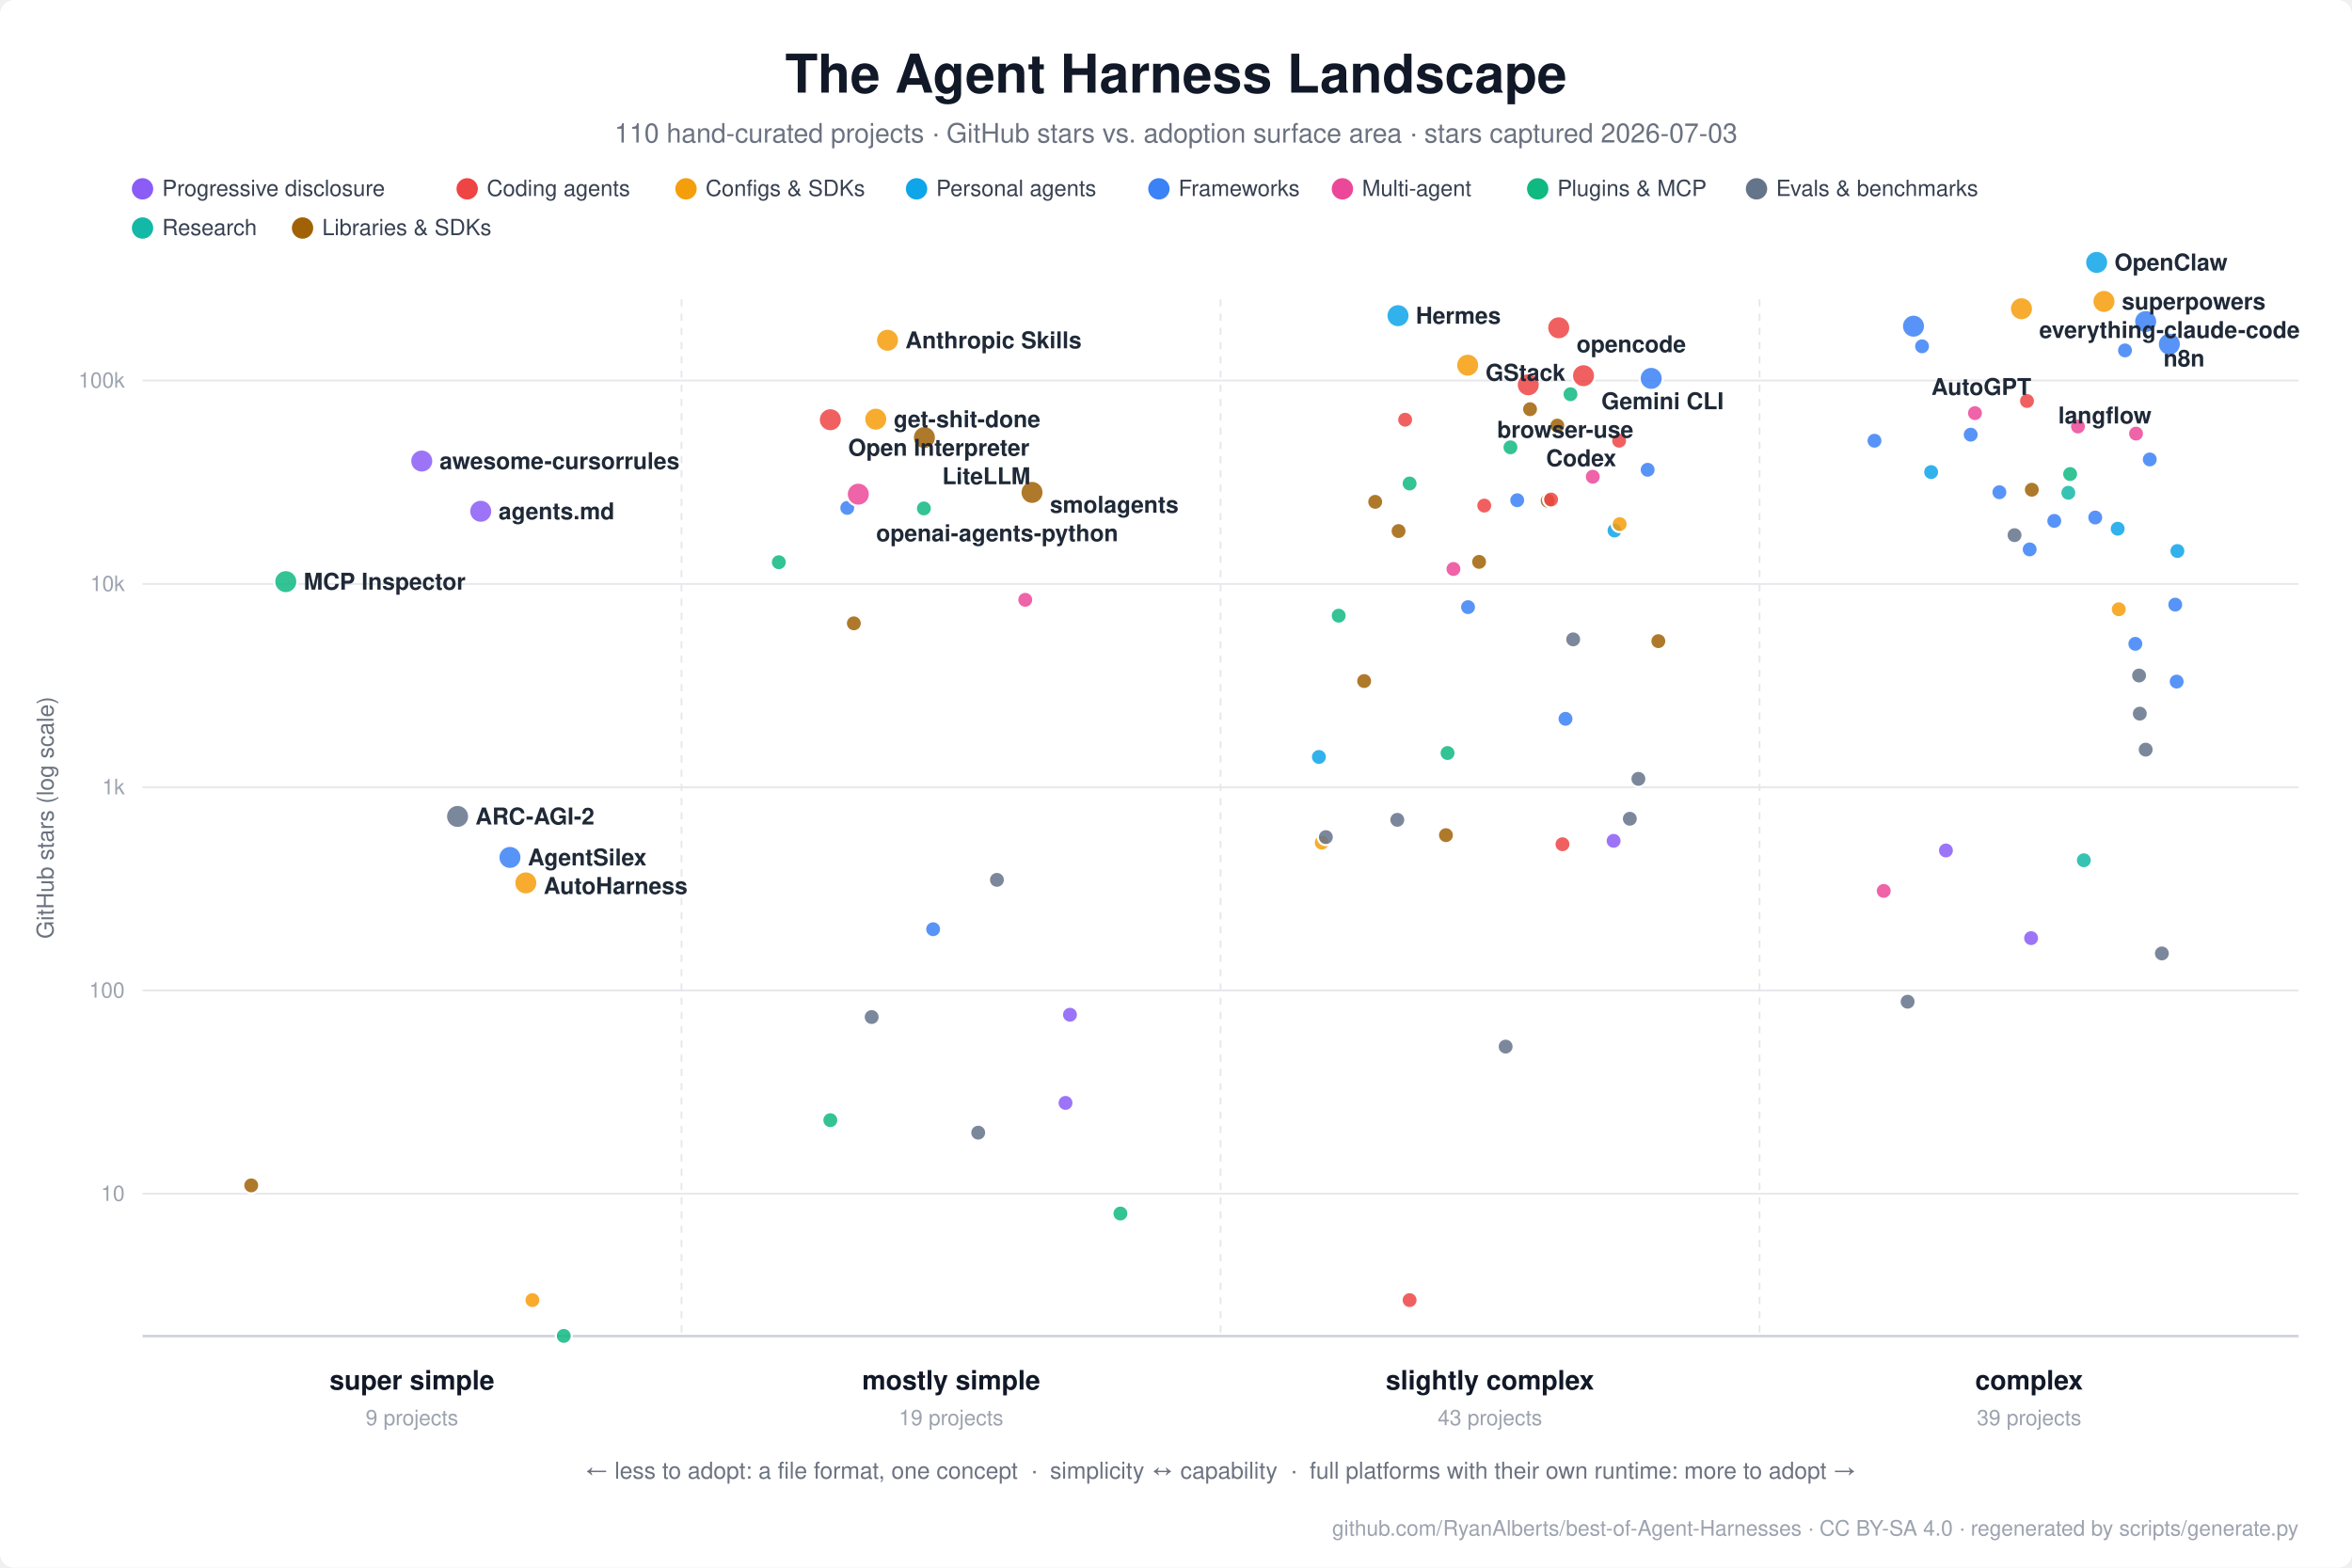
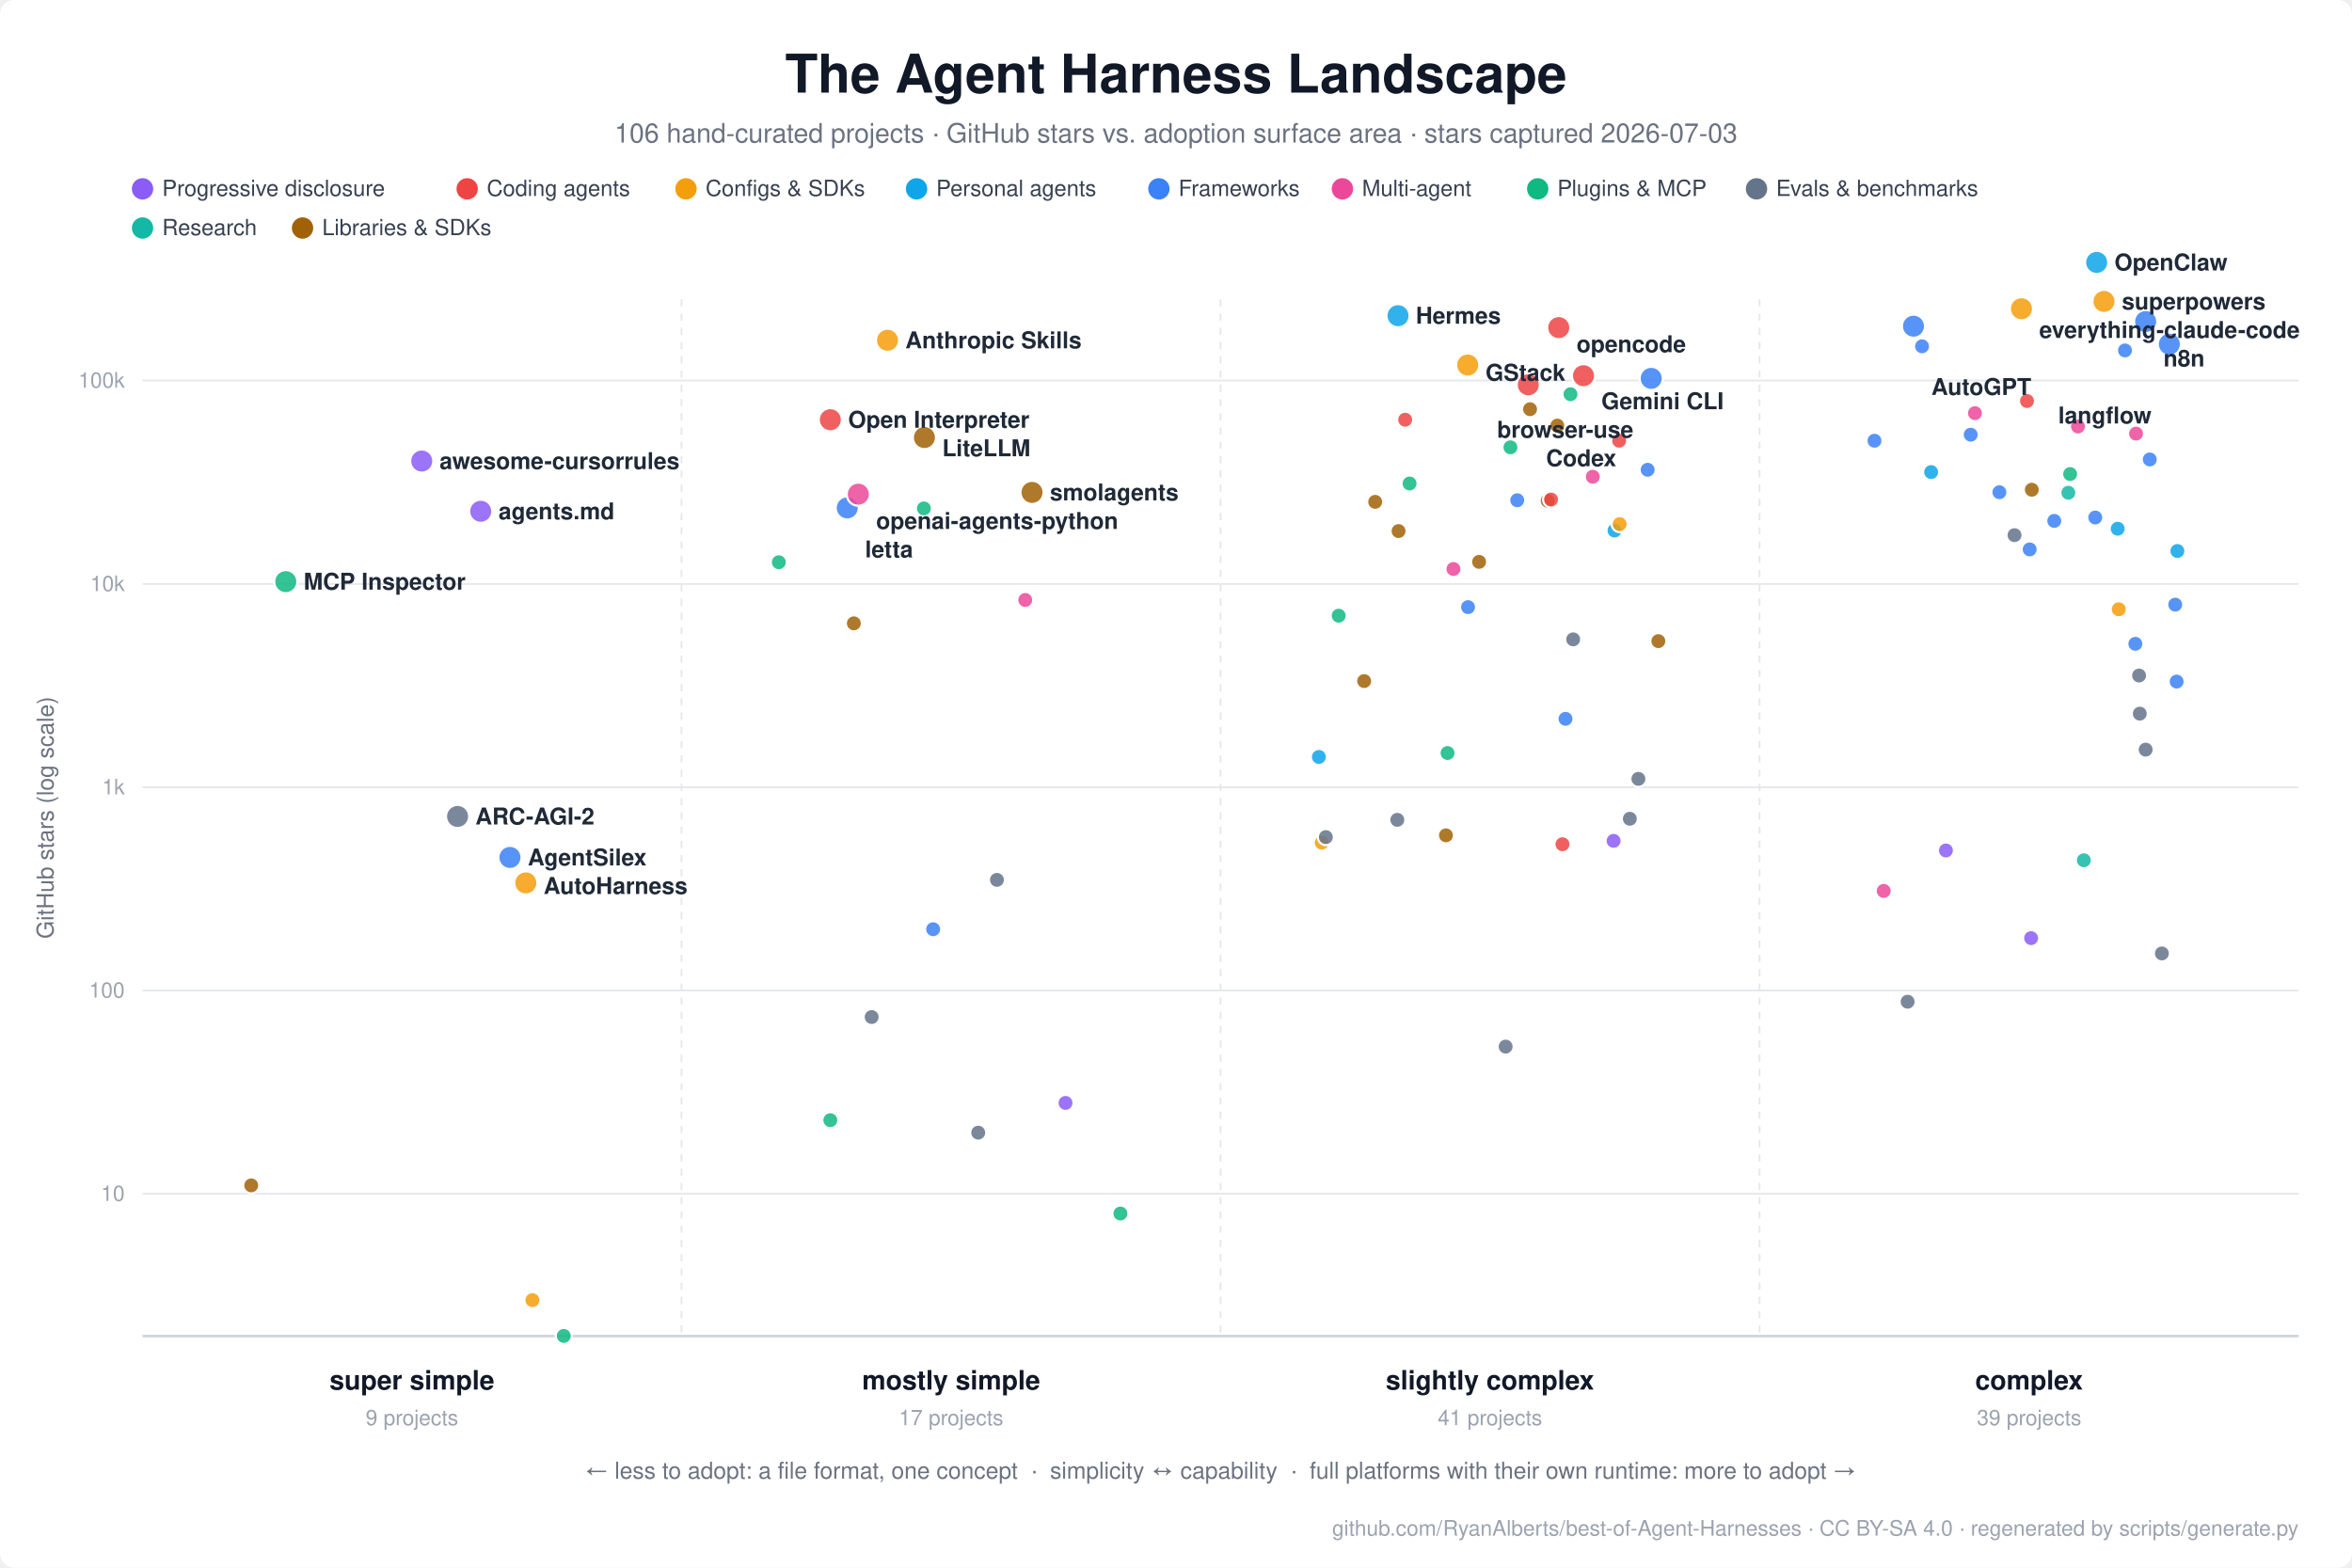
<svg xmlns="http://www.w3.org/2000/svg" viewBox="0 0 1320 880" font-family="-apple-system, 'Segoe UI', Helvetica, Arial, sans-serif">
  <rect width="1320" height="880" fill="#ffffff" rx="8" />
  <text x="660.0" y="52" text-anchor="middle" font-size="30" font-weight="700" fill="#111827">The Agent Harness Landscape</text>
-   <text x="660.0" y="80" text-anchor="middle" font-size="15" fill="#6b7280">110 hand-curated projects · GitHub stars vs. adoption surface area · stars captured 2026-07-03</text>
+   <text x="660.0" y="80" text-anchor="middle" font-size="15" fill="#6b7280">106 hand-curated projects · GitHub stars vs. adoption surface area · stars captured 2026-07-03</text>
  <circle cx="80" cy="106" r="6" fill="#8b5cf6" />
  <text x="91" y="110" font-size="12.5" fill="#374151">Progressive disclosure</text>
  <circle cx="262.2" cy="106" r="6" fill="#ef4444" />
  <text x="273.2" y="110" font-size="12.5" fill="#374151">Coding agents</text>
  <circle cx="385.0" cy="106" r="6" fill="#f59e0b" />
  <text x="396.0" y="110" font-size="12.5" fill="#374151">Configs &amp; SDKs</text>
  <circle cx="514.4" cy="106" r="6" fill="#0ea5e9" />
  <text x="525.4" y="110" font-size="12.5" fill="#374151">Personal agents</text>
  <circle cx="650.4" cy="106" r="6" fill="#3b82f6" />
  <text x="661.4" y="110" font-size="12.5" fill="#374151">Frameworks</text>
  <circle cx="753.4" cy="106" r="6" fill="#ec4899" />
  <text x="764.4" y="110" font-size="12.5" fill="#374151">Multi-agent</text>
  <circle cx="863.0" cy="106" r="6" fill="#10b981" />
  <text x="874.0" y="110" font-size="12.5" fill="#374151">Plugins &amp; MCP</text>
  <circle cx="985.8" cy="106" r="6" fill="#64748b" />
  <text x="996.8" y="110" font-size="12.5" fill="#374151">Evals &amp; benchmarks</text>
  <circle cx="80" cy="128" r="6" fill="#14b8a6" />
  <text x="91" y="132" font-size="12.5" fill="#374151">Research</text>
  <circle cx="169.8" cy="128" r="6" fill="#a16207" />
  <text x="180.8" y="132" font-size="12.5" fill="#374151">Libraries &amp; SDKs</text>
  <line x1="80" y1="670.1" x2="1290" y2="670.1" stroke="#e5e7eb" stroke-width="1" />
  <text x="70" y="674.1" text-anchor="end" font-size="12" fill="#9ca3af">10</text>
  <line x1="80" y1="556.0" x2="1290" y2="556.0" stroke="#e5e7eb" stroke-width="1" />
  <text x="70" y="560.0" text-anchor="end" font-size="12" fill="#9ca3af">100</text>
  <line x1="80" y1="441.9" x2="1290" y2="441.9" stroke="#e5e7eb" stroke-width="1" />
  <text x="70" y="445.9" text-anchor="end" font-size="12" fill="#9ca3af">1k</text>
  <line x1="80" y1="327.8" x2="1290" y2="327.8" stroke="#e5e7eb" stroke-width="1" />
  <text x="70" y="331.8" text-anchor="end" font-size="12" fill="#9ca3af">10k</text>
  <line x1="80" y1="213.6" x2="1290" y2="213.6" stroke="#e5e7eb" stroke-width="1" />
  <text x="70" y="217.6" text-anchor="end" font-size="12" fill="#9ca3af">100k</text>
  <text x="30" y="459" font-size="13" fill="#6b7280" transform="rotate(-90 30 459)" text-anchor="middle">GitHub stars (log scale)</text>
  <text x="231.2" y="780" text-anchor="middle" font-size="15" font-weight="600" fill="#111827">super simple</text>
  <text x="231.2" y="800" text-anchor="middle" font-size="12" fill="#9ca3af">9 projects</text>
  <line x1="382.5" y1="168" x2="382.5" y2="750" stroke="#e5e7eb" stroke-width="1" stroke-dasharray="4 4" />
  <text x="533.8" y="780" text-anchor="middle" font-size="15" font-weight="600" fill="#111827">mostly simple</text>
-   <text x="533.8" y="800" text-anchor="middle" font-size="12" fill="#9ca3af">19 projects</text>
+   <text x="533.8" y="800" text-anchor="middle" font-size="12" fill="#9ca3af">17 projects</text>
  <line x1="685.0" y1="168" x2="685.0" y2="750" stroke="#e5e7eb" stroke-width="1" stroke-dasharray="4 4" />
  <text x="836.2" y="780" text-anchor="middle" font-size="15" font-weight="600" fill="#111827">slightly complex</text>
-   <text x="836.2" y="800" text-anchor="middle" font-size="12" fill="#9ca3af">43 projects</text>
+   <text x="836.2" y="800" text-anchor="middle" font-size="12" fill="#9ca3af">41 projects</text>
  <line x1="987.5" y1="168" x2="987.5" y2="750" stroke="#e5e7eb" stroke-width="1" stroke-dasharray="4 4" />
  <text x="1138.8" y="780" text-anchor="middle" font-size="15" font-weight="600" fill="#111827">complex</text>
  <text x="1138.8" y="800" text-anchor="middle" font-size="12" fill="#9ca3af">39 projects</text>
  <line x1="80" y1="750" x2="1290" y2="750" stroke="#d1d5db" stroke-width="1.5" />
  <text x="685.0" y="830" text-anchor="middle" font-size="13" fill="#6b7280">←  less to adopt: a file format, one concept  ·  simplicity ↔ capability  ·  full platforms with their own runtime: more to adopt  →</text>
  <circle cx="316.4" cy="749.9" r="4.5" fill="#10b981" fill-opacity="0.85" stroke="#ffffff" stroke-width="1.2" />
-   <circle cx="791.1" cy="729.8" r="4.5" fill="#ef4444" fill-opacity="0.85" stroke="#ffffff" stroke-width="1.2" />
  <circle cx="298.8" cy="729.8" r="4.5" fill="#f59e0b" fill-opacity="0.85" stroke="#ffffff" stroke-width="1.2" />
  <circle cx="628.8" cy="681.2" r="4.5" fill="#10b981" fill-opacity="0.85" stroke="#ffffff" stroke-width="1.2" />
  <circle cx="141.0" cy="665.4" r="4.5" fill="#a16207" fill-opacity="0.85" stroke="#ffffff" stroke-width="1.2" />
  <circle cx="549.0" cy="635.8" r="4.5" fill="#64748b" fill-opacity="0.85" stroke="#ffffff" stroke-width="1.2" />
  <circle cx="466.0" cy="628.8" r="4.5" fill="#10b981" fill-opacity="0.85" stroke="#ffffff" stroke-width="1.2" />
  <circle cx="598.0" cy="619.1" r="4.5" fill="#8b5cf6" fill-opacity="0.85" stroke="#ffffff" stroke-width="1.2" />
  <circle cx="845.0" cy="587.5" r="4.5" fill="#64748b" fill-opacity="0.85" stroke="#ffffff" stroke-width="1.2" />
  <circle cx="489.2" cy="570.9" r="4.5" fill="#64748b" fill-opacity="0.85" stroke="#ffffff" stroke-width="1.2" />
-   <circle cx="600.5" cy="569.6" r="4.5" fill="#8b5cf6" fill-opacity="0.85" stroke="#ffffff" stroke-width="1.2" />
  <circle cx="1070.6" cy="562.3" r="4.5" fill="#64748b" fill-opacity="0.85" stroke="#ffffff" stroke-width="1.2" />
  <circle cx="1213.3" cy="535.2" r="4.5" fill="#64748b" fill-opacity="0.85" stroke="#ffffff" stroke-width="1.2" />
  <circle cx="1139.9" cy="526.6" r="4.5" fill="#8b5cf6" fill-opacity="0.85" stroke="#ffffff" stroke-width="1.2" />
  <circle cx="523.7" cy="521.6" r="4.5" fill="#3b82f6" fill-opacity="0.85" stroke="#ffffff" stroke-width="1.2" />
  <circle cx="1057.2" cy="500.1" r="4.5" fill="#ec4899" fill-opacity="0.85" stroke="#ffffff" stroke-width="1.2" />
  <circle cx="295.1" cy="495.6" r="6.5" fill="#f59e0b" fill-opacity="0.85" stroke="#ffffff" stroke-width="1.2" />
  <circle cx="559.5" cy="493.9" r="4.5" fill="#64748b" fill-opacity="0.85" stroke="#ffffff" stroke-width="1.2" />
  <circle cx="1169.5" cy="482.9" r="4.5" fill="#14b8a6" fill-opacity="0.85" stroke="#ffffff" stroke-width="1.2" />
  <circle cx="286.2" cy="481.3" r="6.5" fill="#3b82f6" fill-opacity="0.85" stroke="#ffffff" stroke-width="1.2" />
  <circle cx="1092.1" cy="477.4" r="4.5" fill="#8b5cf6" fill-opacity="0.85" stroke="#ffffff" stroke-width="1.2" />
  <circle cx="876.9" cy="473.9" r="4.5" fill="#ef4444" fill-opacity="0.85" stroke="#ffffff" stroke-width="1.2" />
  <circle cx="741.8" cy="473.0" r="4.5" fill="#f59e0b" fill-opacity="0.85" stroke="#ffffff" stroke-width="1.2" />
  <circle cx="905.6" cy="472.0" r="4.5" fill="#8b5cf6" fill-opacity="0.85" stroke="#ffffff" stroke-width="1.2" />
  <circle cx="744.1" cy="469.9" r="4.5" fill="#64748b" fill-opacity="0.85" stroke="#ffffff" stroke-width="1.2" />
-   <circle cx="811.5" cy="468.8" r="4.5" fill="#a16207" fill-opacity="0.85" stroke="#ffffff" stroke-width="1.2" />
+   <circle cx="811.5" cy="468.9" r="4.5" fill="#a16207" fill-opacity="0.85" stroke="#ffffff" stroke-width="1.2" />
  <circle cx="784.2" cy="460.2" r="4.5" fill="#64748b" fill-opacity="0.85" stroke="#ffffff" stroke-width="1.2" />
  <circle cx="914.7" cy="459.6" r="4.5" fill="#64748b" fill-opacity="0.85" stroke="#ffffff" stroke-width="1.2" />
  <circle cx="256.8" cy="458.3" r="6.5" fill="#64748b" fill-opacity="0.85" stroke="#ffffff" stroke-width="1.2" />
  <circle cx="919.5" cy="437.2" r="4.5" fill="#64748b" fill-opacity="0.85" stroke="#ffffff" stroke-width="1.2" />
  <circle cx="740.2" cy="424.9" r="4.5" fill="#0ea5e9" fill-opacity="0.85" stroke="#ffffff" stroke-width="1.2" />
  <circle cx="812.4" cy="422.7" r="4.5" fill="#10b981" fill-opacity="0.85" stroke="#ffffff" stroke-width="1.2" />
  <circle cx="1204.2" cy="420.8" r="4.5" fill="#64748b" fill-opacity="0.85" stroke="#ffffff" stroke-width="1.2" />
  <circle cx="878.6" cy="403.5" r="4.5" fill="#3b82f6" fill-opacity="0.85" stroke="#ffffff" stroke-width="1.2" />
  <circle cx="1200.9" cy="400.6" r="4.5" fill="#64748b" fill-opacity="0.85" stroke="#ffffff" stroke-width="1.2" />
  <circle cx="1221.6" cy="382.6" r="4.5" fill="#3b82f6" fill-opacity="0.85" stroke="#ffffff" stroke-width="1.2" />
  <circle cx="765.6" cy="382.3" r="4.5" fill="#a16207" fill-opacity="0.85" stroke="#ffffff" stroke-width="1.2" />
  <circle cx="1200.5" cy="379.2" r="4.5" fill="#64748b" fill-opacity="0.85" stroke="#ffffff" stroke-width="1.2" />
  <circle cx="1198.4" cy="361.4" r="4.5" fill="#3b82f6" fill-opacity="0.85" stroke="#ffffff" stroke-width="1.2" />
  <circle cx="930.7" cy="359.9" r="4.5" fill="#a16207" fill-opacity="0.85" stroke="#ffffff" stroke-width="1.2" />
  <circle cx="882.9" cy="358.9" r="4.5" fill="#64748b" fill-opacity="0.85" stroke="#ffffff" stroke-width="1.2" />
  <circle cx="479.2" cy="349.9" r="4.5" fill="#a16207" fill-opacity="0.85" stroke="#ffffff" stroke-width="1.2" />
  <circle cx="751.3" cy="345.6" r="4.5" fill="#10b981" fill-opacity="0.85" stroke="#ffffff" stroke-width="1.2" />
  <circle cx="1189.1" cy="342.0" r="4.5" fill="#f59e0b" fill-opacity="0.85" stroke="#ffffff" stroke-width="1.2" />
  <circle cx="823.9" cy="340.8" r="4.5" fill="#3b82f6" fill-opacity="0.85" stroke="#ffffff" stroke-width="1.2" />
  <circle cx="1220.8" cy="339.4" r="4.5" fill="#3b82f6" fill-opacity="0.85" stroke="#ffffff" stroke-width="1.2" />
-   <circle cx="575.4" cy="336.7" r="4.5" fill="#ec4899" fill-opacity="0.85" stroke="#ffffff" stroke-width="1.2" />
+   <circle cx="575.4" cy="336.8" r="4.5" fill="#ec4899" fill-opacity="0.85" stroke="#ffffff" stroke-width="1.2" />
  <circle cx="160.4" cy="326.5" r="6.5" fill="#10b981" fill-opacity="0.85" stroke="#ffffff" stroke-width="1.2" />
  <circle cx="815.7" cy="319.4" r="4.5" fill="#ec4899" fill-opacity="0.85" stroke="#ffffff" stroke-width="1.2" />
  <circle cx="437.1" cy="315.6" r="4.5" fill="#10b981" fill-opacity="0.85" stroke="#ffffff" stroke-width="1.2" />
  <circle cx="830.1" cy="315.4" r="4.5" fill="#a16207" fill-opacity="0.85" stroke="#ffffff" stroke-width="1.2" />
  <circle cx="1222.0" cy="309.3" r="4.5" fill="#0ea5e9" fill-opacity="0.85" stroke="#ffffff" stroke-width="1.2" />
  <circle cx="1139.1" cy="308.4" r="4.5" fill="#3b82f6" fill-opacity="0.85" stroke="#ffffff" stroke-width="1.2" />
  <circle cx="1130.6" cy="300.4" r="4.5" fill="#64748b" fill-opacity="0.85" stroke="#ffffff" stroke-width="1.2" />
  <circle cx="784.9" cy="298.1" r="4.5" fill="#a16207" fill-opacity="0.85" stroke="#ffffff" stroke-width="1.2" />
  <circle cx="906.1" cy="297.8" r="4.5" fill="#0ea5e9" fill-opacity="0.85" stroke="#ffffff" stroke-width="1.2" />
  <circle cx="1188.5" cy="296.8" r="4.5" fill="#0ea5e9" fill-opacity="0.85" stroke="#ffffff" stroke-width="1.2" />
  <circle cx="909.0" cy="294.2" r="4.5" fill="#f59e0b" fill-opacity="0.85" stroke="#ffffff" stroke-width="1.2" />
  <circle cx="1152.9" cy="292.4" r="4.5" fill="#3b82f6" fill-opacity="0.85" stroke="#ffffff" stroke-width="1.2" />
  <circle cx="1175.9" cy="290.5" r="4.5" fill="#3b82f6" fill-opacity="0.85" stroke="#ffffff" stroke-width="1.2" />
  <circle cx="269.8" cy="287.0" r="6.5" fill="#8b5cf6" fill-opacity="0.85" stroke="#ffffff" stroke-width="1.2" />
  <circle cx="518.5" cy="285.4" r="4.5" fill="#10b981" fill-opacity="0.85" stroke="#ffffff" stroke-width="1.2" />
-   <circle cx="475.5" cy="285.1" r="4.5" fill="#3b82f6" fill-opacity="0.85" stroke="#ffffff" stroke-width="1.2" />
-   <circle cx="833.0" cy="283.8" r="4.5" fill="#ef4444" fill-opacity="0.85" stroke="#ffffff" stroke-width="1.2" />
+   <circle cx="475.5" cy="285.1" r="6.5" fill="#3b82f6" fill-opacity="0.85" stroke="#ffffff" stroke-width="1.2" />
  <circle cx="771.8" cy="281.7" r="4.5" fill="#a16207" fill-opacity="0.85" stroke="#ffffff" stroke-width="1.2" />
  <circle cx="868.6" cy="281.1" r="4.5" fill="#a16207" fill-opacity="0.85" stroke="#ffffff" stroke-width="1.2" />
  <circle cx="851.5" cy="280.8" r="4.5" fill="#3b82f6" fill-opacity="0.85" stroke="#ffffff" stroke-width="1.2" />
  <circle cx="870.5" cy="280.4" r="4.5" fill="#ef4444" fill-opacity="0.85" stroke="#ffffff" stroke-width="1.2" />
  <circle cx="481.7" cy="277.4" r="6.5" fill="#ec4899" fill-opacity="0.85" stroke="#ffffff" stroke-width="1.2" />
  <circle cx="1160.8" cy="276.6" r="4.5" fill="#14b8a6" fill-opacity="0.85" stroke="#ffffff" stroke-width="1.2" />
  <circle cx="579.2" cy="276.4" r="6.5" fill="#a16207" fill-opacity="0.85" stroke="#ffffff" stroke-width="1.2" />
  <circle cx="1122.1" cy="276.3" r="4.5" fill="#3b82f6" fill-opacity="0.85" stroke="#ffffff" stroke-width="1.2" />
  <circle cx="1140.3" cy="274.9" r="4.5" fill="#a16207" fill-opacity="0.85" stroke="#ffffff" stroke-width="1.2" />
  <circle cx="791.1" cy="271.4" r="4.5" fill="#10b981" fill-opacity="0.85" stroke="#ffffff" stroke-width="1.2" />
  <circle cx="893.9" cy="267.6" r="4.5" fill="#ec4899" fill-opacity="0.85" stroke="#ffffff" stroke-width="1.2" />
  <circle cx="1161.8" cy="266.1" r="4.5" fill="#10b981" fill-opacity="0.85" stroke="#ffffff" stroke-width="1.2" />
  <circle cx="1083.8" cy="265.0" r="4.5" fill="#0ea5e9" fill-opacity="0.85" stroke="#ffffff" stroke-width="1.2" />
  <circle cx="924.7" cy="263.7" r="4.5" fill="#3b82f6" fill-opacity="0.85" stroke="#ffffff" stroke-width="1.2" />
  <circle cx="236.7" cy="258.8" r="6.5" fill="#8b5cf6" fill-opacity="0.85" stroke="#ffffff" stroke-width="1.2" />
  <circle cx="1206.5" cy="257.9" r="4.5" fill="#3b82f6" fill-opacity="0.85" stroke="#ffffff" stroke-width="1.2" />
  <circle cx="847.7" cy="251.1" r="4.5" fill="#10b981" fill-opacity="0.85" stroke="#ffffff" stroke-width="1.2" />
  <circle cx="908.7" cy="247.4" r="4.5" fill="#ef4444" fill-opacity="0.85" stroke="#ffffff" stroke-width="1.2" />
  <circle cx="1052.0" cy="247.4" r="4.5" fill="#3b82f6" fill-opacity="0.85" stroke="#ffffff" stroke-width="1.2" />
  <circle cx="518.8" cy="245.6" r="6.5" fill="#a16207" fill-opacity="0.85" stroke="#ffffff" stroke-width="1.2" />
  <circle cx="1106.0" cy="244.0" r="4.5" fill="#3b82f6" fill-opacity="0.85" stroke="#ffffff" stroke-width="1.2" />
  <circle cx="1198.8" cy="243.4" r="4.5" fill="#ec4899" fill-opacity="0.85" stroke="#ffffff" stroke-width="1.2" />
  <circle cx="1166.2" cy="239.4" r="4.5" fill="#ec4899" fill-opacity="0.85" stroke="#ffffff" stroke-width="1.2" />
  <circle cx="874.0" cy="238.9" r="4.5" fill="#a16207" fill-opacity="0.85" stroke="#ffffff" stroke-width="1.2" />
  <circle cx="788.6" cy="235.6" r="4.5" fill="#ef4444" fill-opacity="0.85" stroke="#ffffff" stroke-width="1.2" />
  <circle cx="466.0" cy="235.6" r="6.5" fill="#ef4444" fill-opacity="0.85" stroke="#ffffff" stroke-width="1.2" />
-   <circle cx="491.5" cy="235.3" r="6.5" fill="#f59e0b" fill-opacity="0.85" stroke="#ffffff" stroke-width="1.2" />
  <circle cx="1108.4" cy="231.9" r="4.5" fill="#ec4899" fill-opacity="0.85" stroke="#ffffff" stroke-width="1.2" />
  <circle cx="858.7" cy="229.7" r="4.5" fill="#a16207" fill-opacity="0.85" stroke="#ffffff" stroke-width="1.2" />
  <circle cx="1137.6" cy="225.1" r="4.5" fill="#ef4444" fill-opacity="0.85" stroke="#ffffff" stroke-width="1.2" />
  <circle cx="881.4" cy="221.3" r="4.5" fill="#10b981" fill-opacity="0.85" stroke="#ffffff" stroke-width="1.2" />
  <circle cx="857.7" cy="216.0" r="6.5" fill="#ef4444" fill-opacity="0.85" stroke="#ffffff" stroke-width="1.2" />
  <circle cx="926.7" cy="212.4" r="6.5" fill="#3b82f6" fill-opacity="0.85" stroke="#ffffff" stroke-width="1.2" />
  <circle cx="888.7" cy="210.9" r="6.5" fill="#ef4444" fill-opacity="0.85" stroke="#ffffff" stroke-width="1.2" />
-   <circle cx="823.7" cy="205.0" r="6.5" fill="#f59e0b" fill-opacity="0.85" stroke="#ffffff" stroke-width="1.2" />
+   <circle cx="823.7" cy="204.9" r="6.5" fill="#f59e0b" fill-opacity="0.85" stroke="#ffffff" stroke-width="1.2" />
  <circle cx="1192.6" cy="196.7" r="4.5" fill="#3b82f6" fill-opacity="0.85" stroke="#ffffff" stroke-width="1.2" />
  <circle cx="1078.7" cy="194.4" r="4.5" fill="#3b82f6" fill-opacity="0.85" stroke="#ffffff" stroke-width="1.2" />
  <circle cx="1217.5" cy="193.2" r="6.5" fill="#3b82f6" fill-opacity="0.85" stroke="#ffffff" stroke-width="1.2" />
  <circle cx="498.1" cy="191.0" r="6.5" fill="#f59e0b" fill-opacity="0.85" stroke="#ffffff" stroke-width="1.2" />
-   <circle cx="874.8" cy="184.0" r="6.5" fill="#ef4444" fill-opacity="0.85" stroke="#ffffff" stroke-width="1.2" />
+   <circle cx="874.8" cy="183.9" r="6.5" fill="#ef4444" fill-opacity="0.85" stroke="#ffffff" stroke-width="1.2" />
  <circle cx="1073.9" cy="183.1" r="6.5" fill="#3b82f6" fill-opacity="0.85" stroke="#ffffff" stroke-width="1.2" />
  <circle cx="1204.2" cy="180.5" r="6.5" fill="#3b82f6" fill-opacity="0.85" stroke="#ffffff" stroke-width="1.2" />
  <circle cx="784.6" cy="177.2" r="6.5" fill="#0ea5e9" fill-opacity="0.85" stroke="#ffffff" stroke-width="1.2" />
  <circle cx="1134.5" cy="173.3" r="6.5" fill="#f59e0b" fill-opacity="0.85" stroke="#ffffff" stroke-width="1.2" />
  <circle cx="1180.8" cy="169.2" r="6.5" fill="#f59e0b" fill-opacity="0.85" stroke="#ffffff" stroke-width="1.2" />
  <circle cx="1176.7" cy="147.3" r="6.5" fill="#0ea5e9" fill-opacity="0.85" stroke="#ffffff" stroke-width="1.2" />
  <text x="246.7" y="263.3" text-anchor="start" font-size="13" font-weight="600" fill="#1f2937">awesome-cursorrules</text>
  <text x="279.8" y="291.5" text-anchor="start" font-size="13" font-weight="600" fill="#1f2937">agents.md</text>
  <text x="170.4" y="331.0" text-anchor="start" font-size="13" font-weight="600" fill="#1f2937">MCP Inspector</text>
  <text x="266.8" y="462.8" text-anchor="start" font-size="13" font-weight="600" fill="#1f2937">ARC-AGI-2</text>
  <text x="296.2" y="485.8" text-anchor="start" font-size="13" font-weight="600" fill="#1f2937">AgentSilex</text>
  <text x="305.1" y="501.8" text-anchor="start" font-size="13" font-weight="600" fill="#1f2937">AutoHarness</text>
  <text x="508.1" y="195.5" text-anchor="start" font-size="13" font-weight="600" fill="#1f2937">Anthropic Skills</text>
-   <text x="501.5" y="239.8" text-anchor="start" font-size="13" font-weight="600" fill="#1f2937">get-shit-done</text>
-   <text x="476.0" y="255.8" text-anchor="start" font-size="13" font-weight="600" fill="#1f2937">Open Interpreter</text>
-   <text x="528.8" y="271.8" text-anchor="start" font-size="13" font-weight="600" fill="#1f2937">LiteLLM</text>
-   <text x="589.2" y="287.8" text-anchor="start" font-size="13" font-weight="600" fill="#1f2937">smolagents</text>
-   <text x="491.7" y="303.8" text-anchor="start" font-size="13" font-weight="600" fill="#1f2937">openai-agents-python</text>
+   <text x="476.0" y="240.1" text-anchor="start" font-size="13" font-weight="600" fill="#1f2937">Open Interpreter</text>
+   <text x="528.8" y="256.1" text-anchor="start" font-size="13" font-weight="600" fill="#1f2937">LiteLLM</text>
+   <text x="589.2" y="280.9" text-anchor="start" font-size="13" font-weight="600" fill="#1f2937">smolagents</text>
+   <text x="491.7" y="296.9" text-anchor="start" font-size="13" font-weight="600" fill="#1f2937">openai-agents-python</text>
+   <text x="485.5" y="312.9" text-anchor="start" font-size="13" font-weight="600" fill="#1f2937">letta</text>
  <text x="794.6" y="181.7" text-anchor="start" font-size="13" font-weight="600" fill="#1f2937">Hermes</text>
  <text x="884.8" y="197.7" text-anchor="start" font-size="13" font-weight="600" fill="#1f2937">opencode</text>
  <text x="833.7" y="213.7" text-anchor="start" font-size="13" font-weight="600" fill="#1f2937">GStack</text>
  <text x="898.7" y="229.7" text-anchor="start" font-size="13" font-weight="600" fill="#1f2937">Gemini CLI</text>
  <text x="916.7" y="245.7" text-anchor="end" font-size="13" font-weight="600" fill="#1f2937">browser-use</text>
  <text x="867.7" y="261.7" text-anchor="start" font-size="13" font-weight="600" fill="#1f2937">Codex</text>
  <text x="1186.7" y="151.8" text-anchor="start" font-size="13" font-weight="600" fill="#1f2937">OpenClaw</text>
  <text x="1190.8" y="173.7" text-anchor="start" font-size="13" font-weight="600" fill="#1f2937">superpowers</text>
  <text x="1144.5" y="189.7" text-anchor="start" font-size="13" font-weight="600" fill="#1f2937">everything-claude-code</text>
  <text x="1214.2" y="205.7" text-anchor="start" font-size="13" font-weight="600" fill="#1f2937">n8n</text>
  <text x="1083.9" y="221.7" text-anchor="start" font-size="13" font-weight="600" fill="#1f2937">AutoGPT</text>
  <text x="1207.5" y="237.7" text-anchor="end" font-size="13" font-weight="600" fill="#1f2937">langflow</text>
  <text x="1290" y="862" text-anchor="end" font-size="12" fill="#9ca3af">github.com/RyanAlberts/best-of-Agent-Harnesses · CC BY-SA 4.0 · regenerated by scripts/generate.py</text>
</svg>
